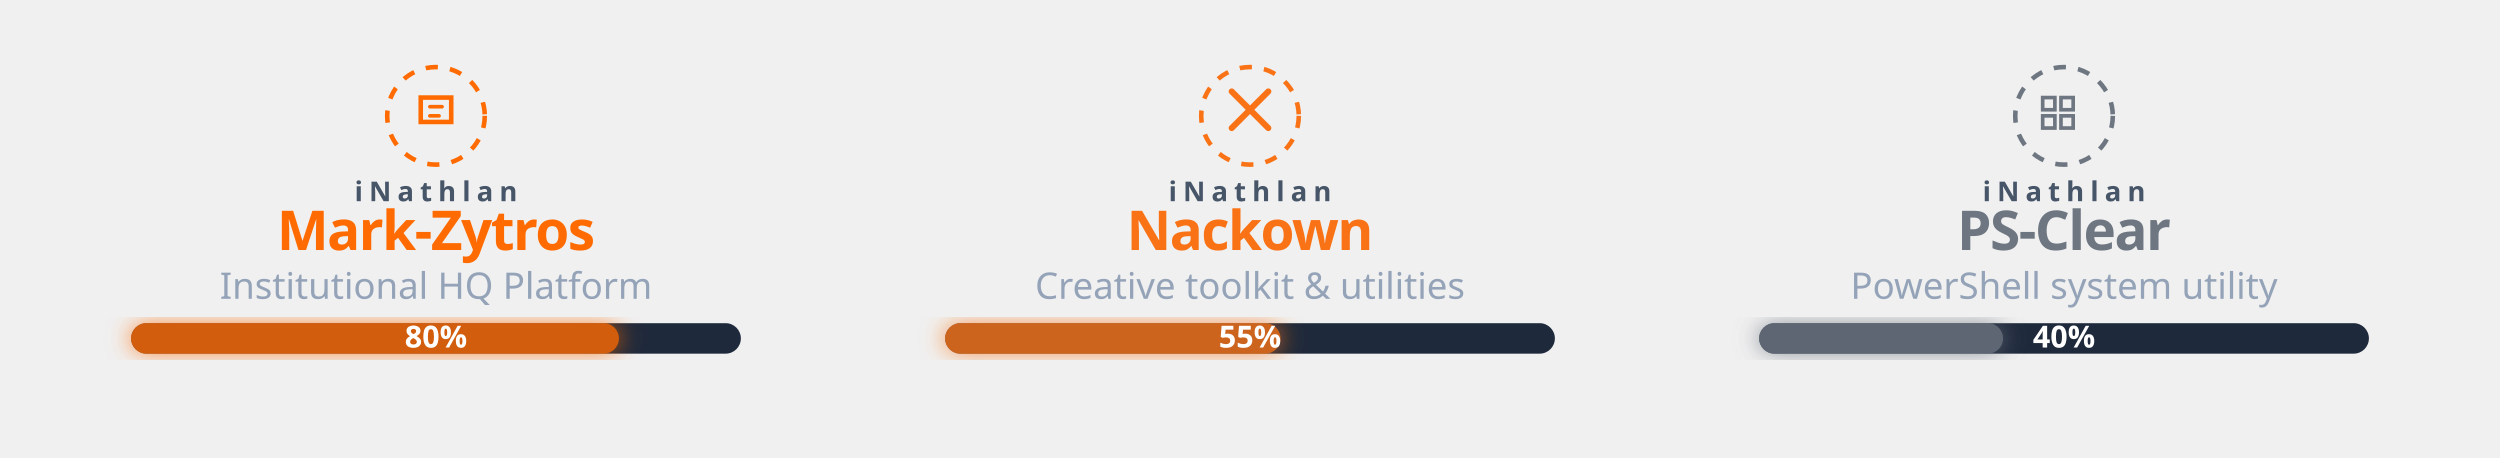
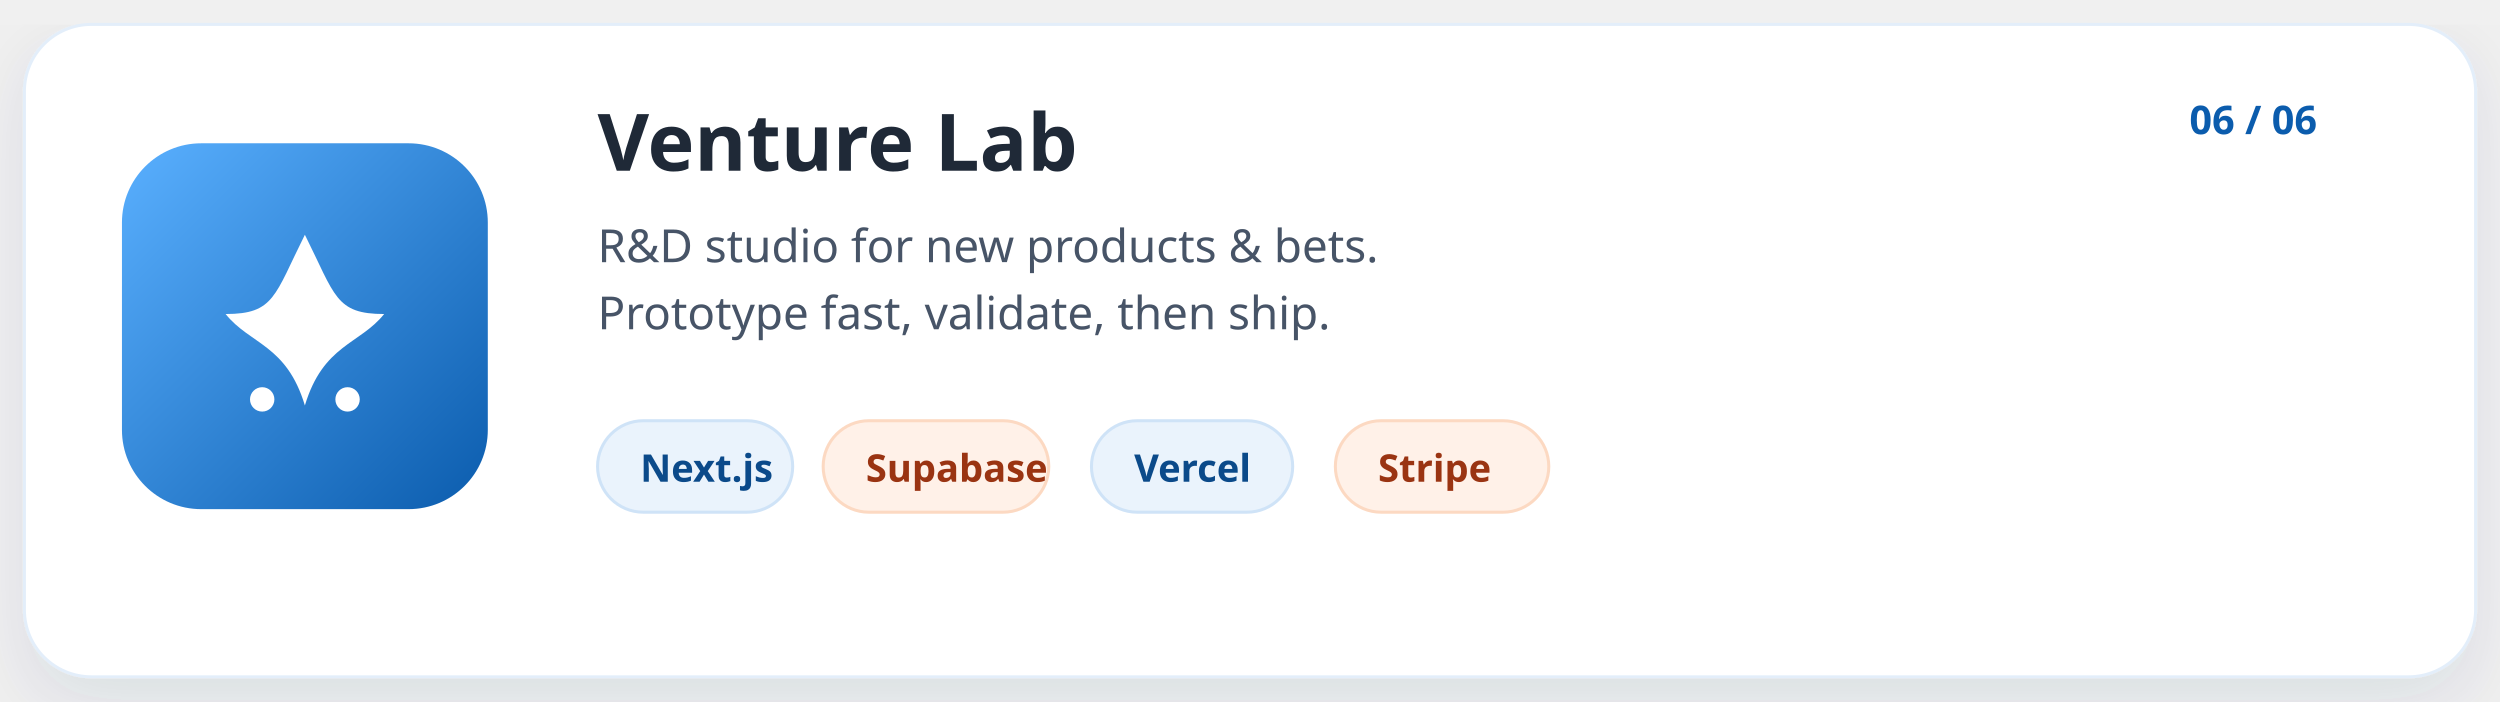
- <svg xmlns="http://www.w3.org/2000/svg" width="820" height="150" viewBox="0 0 820 150">
+ <svg xmlns="http://www.w3.org/2000/svg" width="820" height="230" viewBox="0 0 820 230" role="img" aria-label="Project: Venture Lab">
  <defs>
-     <filter id="glow" x="-20%" y="-20%" width="140%" height="140%">
-       <feGaussianBlur stdDeviation="4" result="blur" />
-       <feComposite in="SourceGraphic" in2="blur" operator="over" />
+     <linearGradient id="bv6" x1="0" y1="0" x2="1" y2="1">
+       <stop offset="0" stop-color="#5ab0ff" />
+       <stop offset="1" stop-color="#0b5cad" />
+     </linearGradient>
+     <filter id="sh6" x="-10%" y="-10%" width="120%" height="120%">
+       <feDropShadow dx="0" dy="8" stdDeviation="12" flood-color="#0b3a66" flood-opacity="0.10" />
    </filter>
  </defs>
-   <style>
-     text { font-family: 'Segoe UI', system-ui, -apple-system, sans-serif; }
-     .pname { font-size: 18px; font-weight: 800; letter-spacing: -0.5px; }
-     .pdesc { font-size: 12px; fill: #94A3B8; font-weight: 500; }
-     .ptag { font-size: 10px; fill: #64748B; font-weight: 600; letter-spacing: 0.5px; }
-     .pct { font-size: 10px; font-weight: 700; }
-     .porg { font-size: 9px; fill: #475569; font-weight: 700; letter-spacing: 2px; }
-   </style>
-   <rect width="820" height="150" rx="16" fill="transparent" />
-   <rect x="16" y="16" width="255" height="118" rx="14" fill="transparent" />
-   <circle cx="143" cy="38" r="16" fill="transparent" stroke-dasharray="4 4" stroke="#FF6B00" stroke-width="1.5" />
-   <path d="M138 32h10v8h-10z" fill="none" stroke="#FF6B00" stroke-width="1.5" rx="2" />
-   <path d="M141 35h4M141 38h3" stroke="#FF6B00" stroke-width="1.2" stroke-linecap="round" />
-   <text x="143" y="66" text-anchor="middle" class="porg">iNathlan</text>
-   <text x="143" y="82" text-anchor="middle" class="pname" fill="#FF6B00">Mark-Zytros</text>
-   <text x="143" y="98" text-anchor="middle" class="pdesc">Institutional HQ Platform</text>
-   <rect x="43" y="106" width="200" height="10" rx="5" fill="#1E293B" />
-   <rect x="43" y="106" width="160" height="10" rx="5" fill="#FF6B00" opacity="0.8" filter="url(#glow)" />
-   <text x="143" y="114" text-anchor="middle" class="pct" fill="#fff">80%</text>
-   <rect x="283" y="16" width="255" height="118" rx="14" fill="transparent" />
-   <circle cx="410" cy="38" r="16" fill="transparent" stroke-dasharray="4 4" stroke="#f97316" stroke-width="1.5" />
-   <path d="M404 30l12 12M404 42l12-12" stroke="#f97316" stroke-width="2" stroke-linecap="round" />
-   <text x="410" y="66" text-anchor="middle" class="porg">iNathlan</text>
-   <text x="410" y="82" text-anchor="middle" class="pname" fill="#f97316">Nackown</text>
-   <text x="410" y="98" text-anchor="middle" class="pdesc">Creative toolkit &amp; utilities</text>
-   <rect x="310" y="106" width="200" height="10" rx="5" fill="#1E293B" />
-   <rect x="310" y="106" width="110" height="10" rx="5" fill="#f97316" opacity="0.8" filter="url(#glow)" />
-   <text x="410" y="114" text-anchor="middle" class="pct" fill="#fff">55%</text>
-   <rect x="550" y="16" width="255" height="118" rx="14" fill="transparent" />
-   <circle cx="677" cy="38" r="16" fill="transparent" stroke-dasharray="4 4" stroke="#6e7681" stroke-width="1.5" />
-   <path d="M670 32h4v4h-4zM676 32h4v4h-4zM670 38h4v4h-4zM676 38h4v4h-4z" fill="none" stroke="#6e7681" stroke-width="1.2" rx="1" />
-   <text x="677" y="66" text-anchor="middle" class="porg">iNathlan</text>
-   <text x="677" y="82" text-anchor="middle" class="pname" fill="#6e7681">PS-Clear</text>
-   <text x="677" y="98" text-anchor="middle" class="pdesc">PowerShell system utility</text>
-   <rect x="577" y="106" width="200" height="10" rx="5" fill="#1E293B" />
-   <rect x="577" y="106" width="80" height="10" rx="5" fill="#6e7681" opacity="0.8" filter="url(#glow)" />
-   <text x="677" y="114" text-anchor="middle" class="pct" fill="#fff">40%</text>
+   <rect x="8" y="8" width="804" height="214" rx="22" fill="#ffffff" stroke="#e3eefa" filter="url(#sh6)" />
+   <g transform="translate(40 47)">
+     <rect x="0" y="0" width="120" height="120" rx="26" fill="url(#bv6)" />
+     <g transform="translate(60 64)" fill="#ffffff">
+       <path d="M0 -34 C 10 -14, 10 -8, 26 -8 C 18 2, 6 2, 0 22 C -6 2, -18 2, -26 -8 C -10 -8, -10 -14, 0 -34 Z" />
+       <circle cx="-14" cy="20" r="4" />
+       <circle cx="14" cy="20" r="4" />
+     </g>
+   </g>
+   <g transform="translate(196 56)">
+     <text x="0" y="0" font-family="'Segoe UI', system-ui, sans-serif" font-size="26" font-weight="800" fill="#1f2937">Venture Lab</text>
+     <text x="0" y="30" font-family="'Segoe UI', system-ui, sans-serif" font-size="15" fill="#475467">R&amp;D studio for new products &amp; bets.</text>
+     <text x="0" y="52" font-family="'Segoe UI', system-ui, sans-serif" font-size="15" fill="#475467">Prototype fast, validate, then ship.</text>
+   </g>
+   <g transform="translate(196 138)" font-family="'Segoe UI', system-ui, sans-serif" font-size="12.5" font-weight="600">
+     <rect x="0" y="0" width="64" height="30" rx="15" fill="#eaf3fc" stroke="#cfe3f7" />
+     <text x="14" y="20" fill="#0b4a8a">Next.js</text>
+     <rect x="74" y="0" width="74" height="30" rx="15" fill="#fff1e8" stroke="#fcd9c2" />
+     <text x="88" y="20" fill="#9a3412">Supabase</text>
+     <rect x="162" y="0" width="66" height="30" rx="15" fill="#eaf3fc" stroke="#cfe3f7" />
+     <text x="176" y="20" fill="#0b4a8a">Vercel</text>
+     <rect x="242" y="0" width="70" height="30" rx="15" fill="#fff1e8" stroke="#fcd9c2" />
+     <text x="256" y="20" fill="#9a3412">Stripe</text>
+   </g>
+   <text x="760" y="44" text-anchor="end" font-family="'Segoe UI', system-ui, sans-serif" font-size="13" font-weight="700" fill="#0b5cad">06 / 06</text>
</svg>
